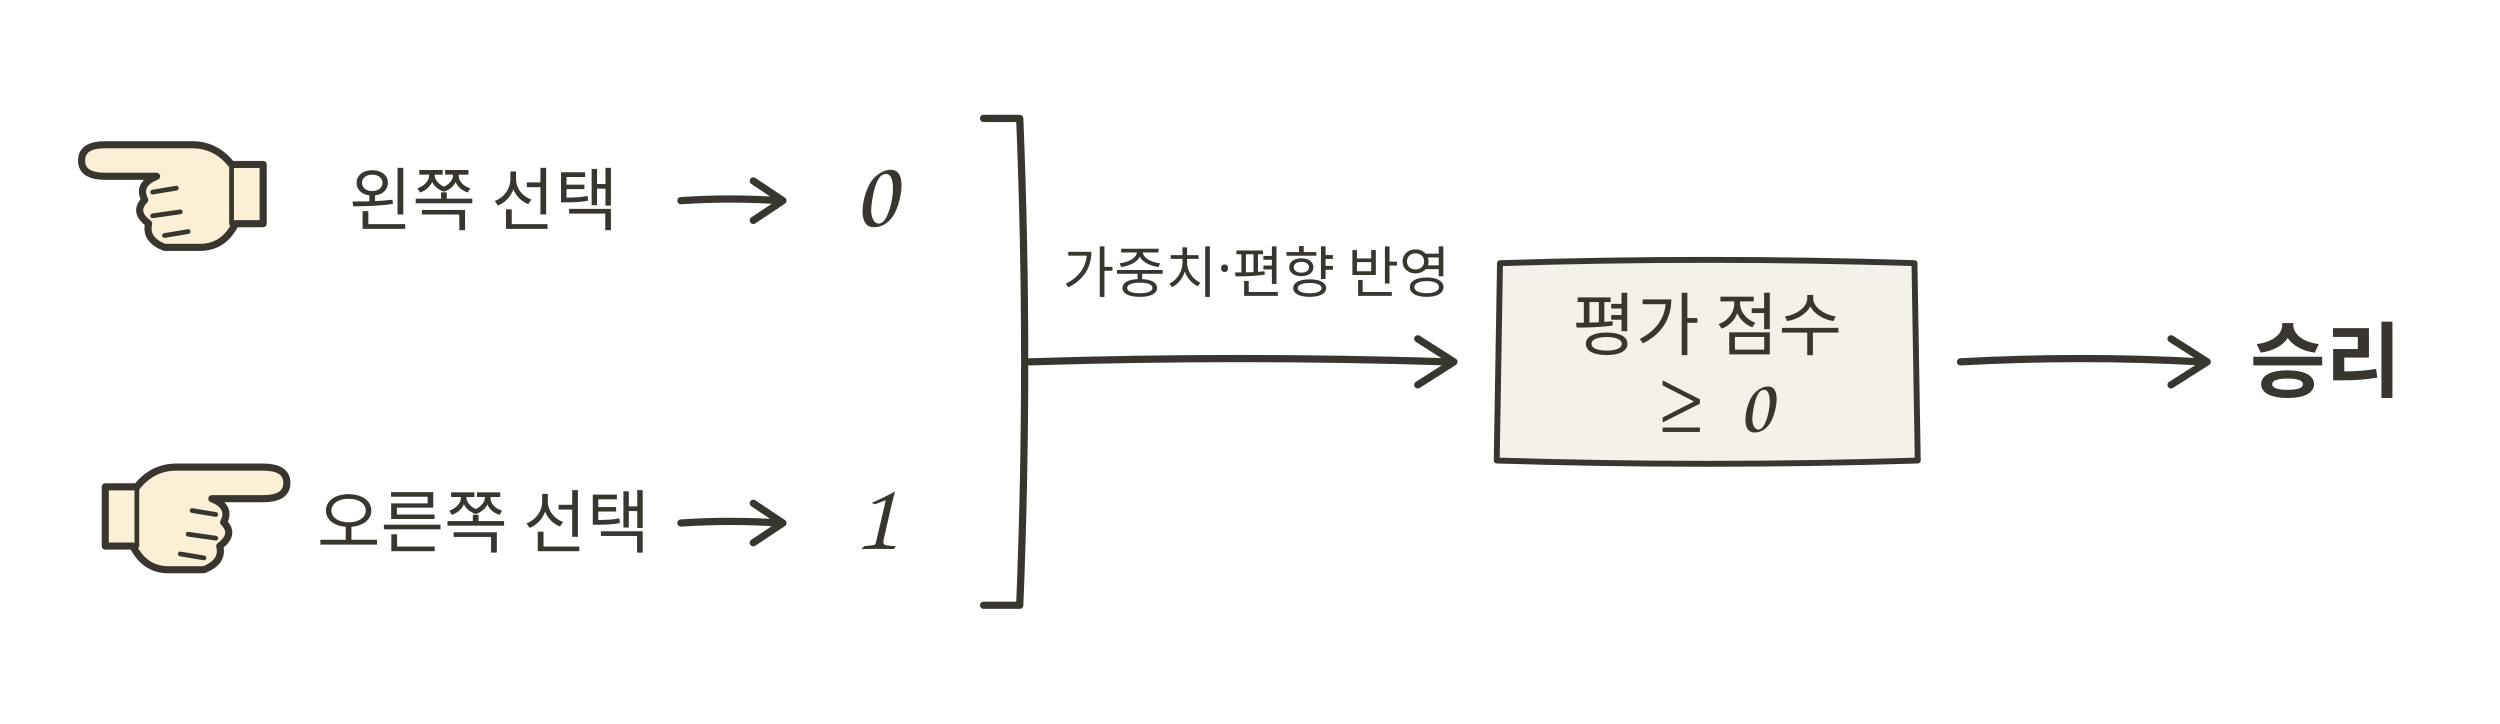
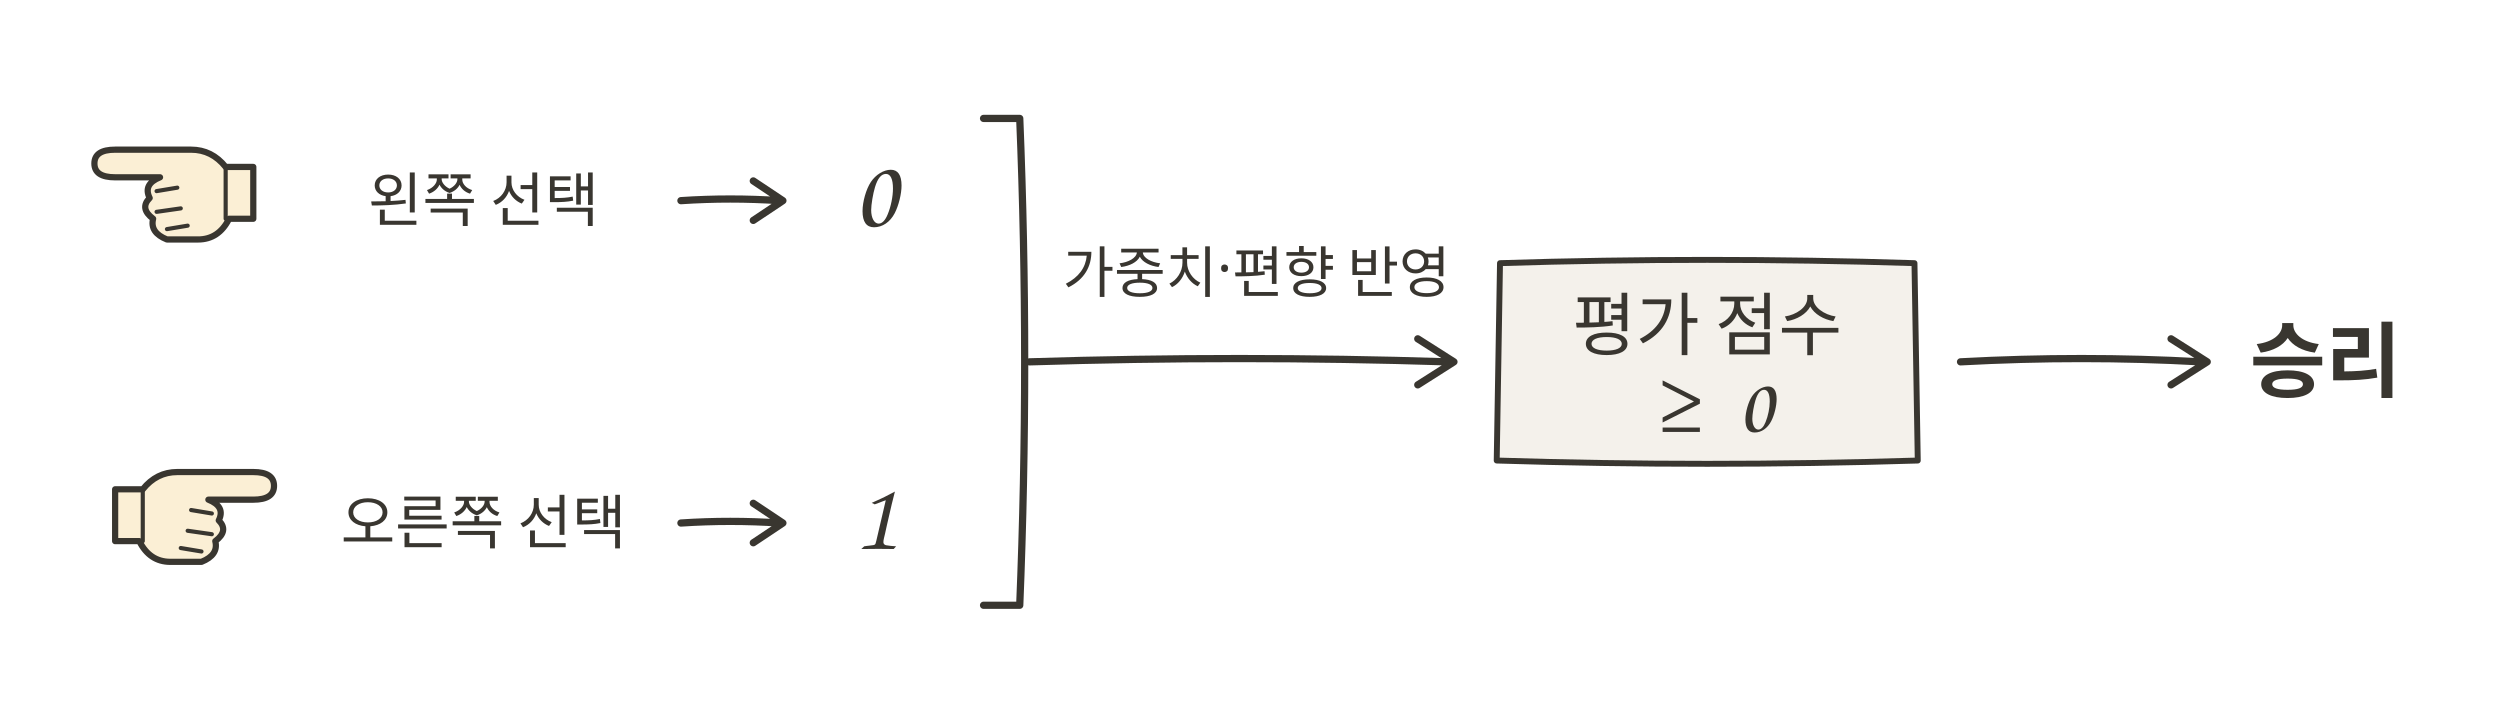
<svg xmlns="http://www.w3.org/2000/svg" width="760" height="220" viewBox="0 0 760 220" role="img" aria-labelledby="title desc">
  <style>text{fill:#393630;font-family:'Apple SD Gothic Neo','Noto Sans KR','Malgun Gothic',sans-serif;font-size:21px;text-anchor:middle;dominant-baseline:middle}.math{font-family:'Chalkboard SE','Segoe Print',cursive;font-size:30px}.ink{fill:none;stroke:#393630;stroke-width:2.2;stroke-linecap:round;stroke-linejoin:round}</style>
-   <g transform="translate(56 56) scale(-1.2 1.2)" fill="#fbefd5" stroke="#393630" stroke-width="1.8" stroke-linecap="round" stroke-linejoin="round">
+   <g transform="translate(56 56) scale(-1.05 1.05)" fill="#fbefd5" stroke="#393630" stroke-width="1.8" stroke-linecap="round" stroke-linejoin="round">
    <path d="M-20 -5 L-12 -5 Q-8 -10 -2 -10 L20 -10 Q26 -10 26 -6 Q26 -2 20 -2 L7 -2 Q12 0 10 4 Q13 7 9 10 Q10 14 5 16 L-4 16 Q-10 16 -13 10 L-20 10 Z" />
    <path d="M-12 -5 L-12 10 M2 1 L8 2 M1 7 L8 8 M-1 12 L5 13" fill="none" stroke-width="1.2" />
  </g>
-   <text x="147" y="61">왼쪽 선택</text>
+   <text x="147" y="61" style="font-size:18px">왼쪽 선택</text>
  <path class="ink" d="M207 61 Q222 60 237 61 M229 55 L238 61 L229 67" />
  <text class="math" x="266" y="61">0</text>
-   <g transform="translate(56 154) scale(1.2 1.2)" fill="#fbefd5" stroke="#393630" stroke-width="1.8" stroke-linecap="round" stroke-linejoin="round">
+   <g transform="translate(56 154) scale(1.05 1.05)" fill="#fbefd5" stroke="#393630" stroke-width="1.8" stroke-linecap="round" stroke-linejoin="round">
    <path d="M-20 -5 L-12 -5 Q-8 -10 -2 -10 L20 -10 Q26 -10 26 -6 Q26 -2 20 -2 L7 -2 Q12 0 10 4 Q13 7 9 10 Q10 14 5 16 L-4 16 Q-10 16 -13 10 L-20 10 Z" />
    <path d="M-12 -5 L-12 10 M2 1 L8 2 M1 7 L8 8 M-1 12 L5 13" fill="none" stroke-width="1.2" />
  </g>
-   <text x="147" y="159">오른쪽 선택</text>
+   <text x="147" y="159" style="font-size:18px">오른쪽 선택</text>
  <path class="ink" d="M207 159 Q222 158 237 159 M229 153 L238 159 L229 165" />
  <text class="math" x="266" y="159">1</text>
  <path class="ink" d="M299 36 L310 36 Q313 110 310 184 L299 184 M313 110 Q377 108 440 110 M431 103 L442 110 L431 117" />
  <text x="382" y="83" style="font-size:17px">가중치·편향 반영</text>
  <g transform="translate(34 0)">
    <path d="M422 80 Q485 78 548 80 L549 140 Q485 142 421 140 Z" fill="#f4f1eb" stroke="#393630" stroke-width="1.8" stroke-linejoin="round" />
    <text x="485" y="99">평가 점수</text>
    <text class="math" x="485" y="125" style="font-size:24px">≥ 0</text>
    <path class="ink" d="M562 110 Q599 108 635 110 M626 103 L637 110 L626 117" />
    <text x="673" y="110" style="font-size:25px;font-weight:700">승리</text>
  </g>
</svg>
